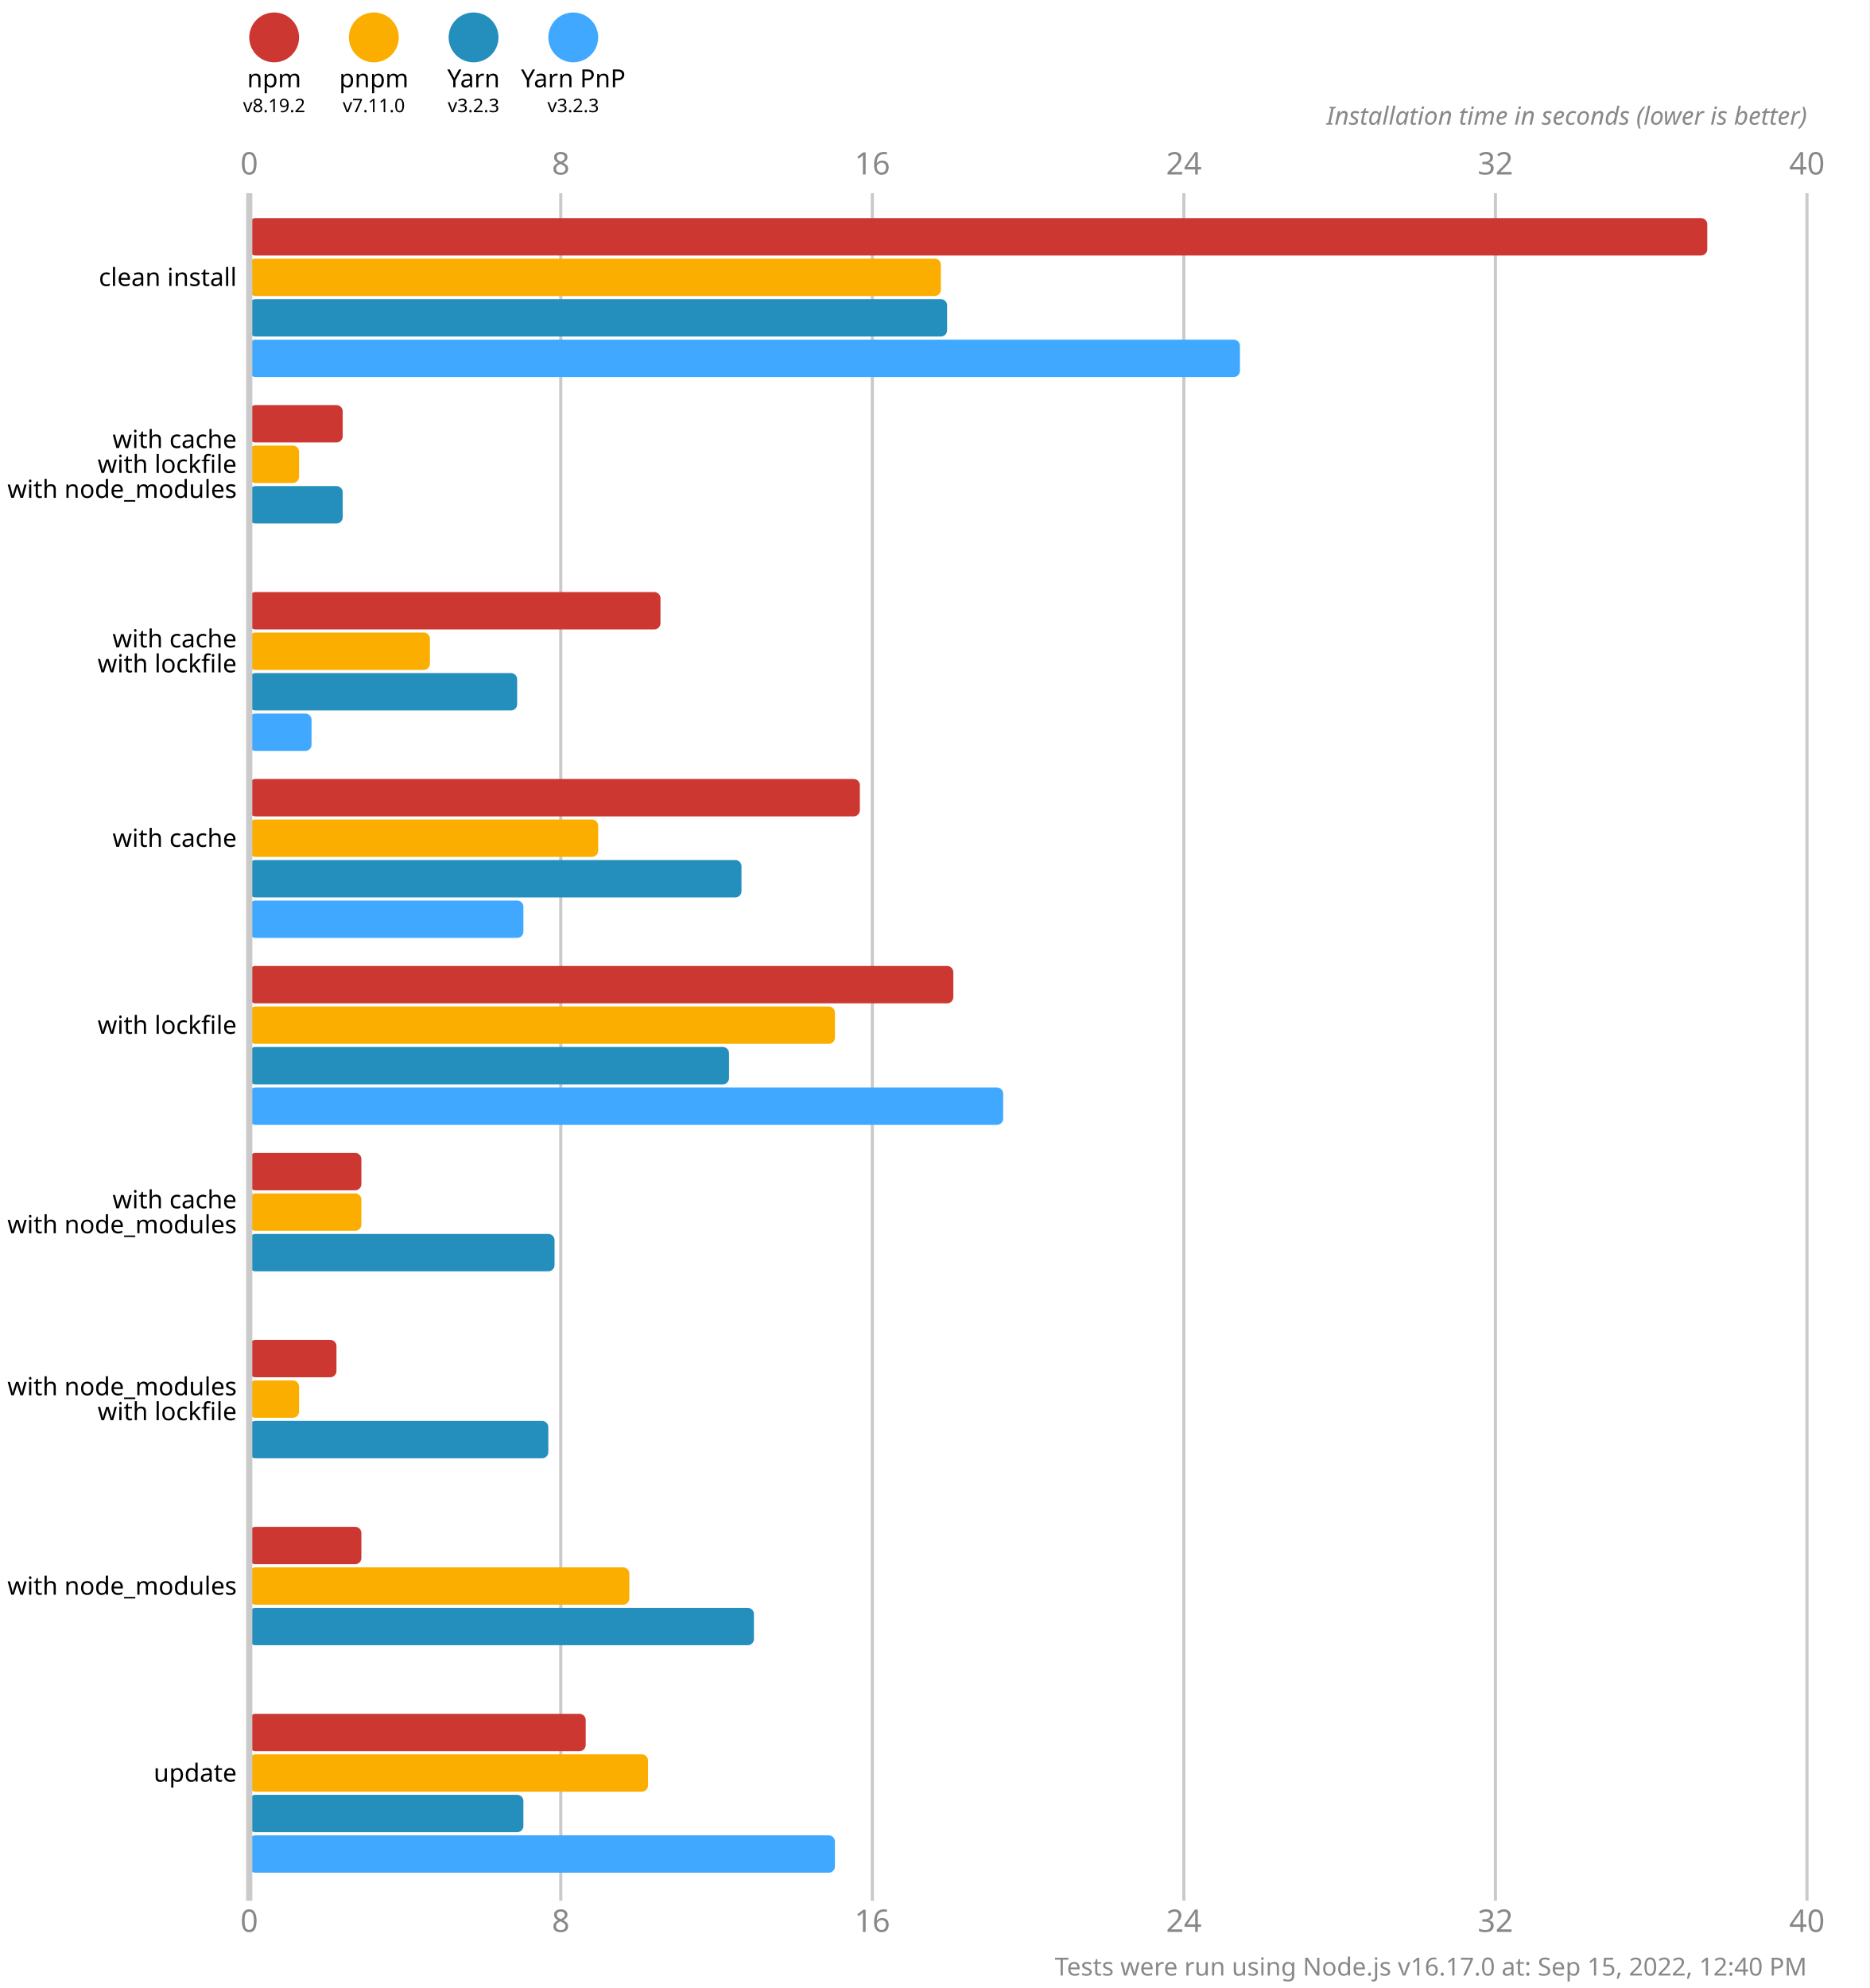
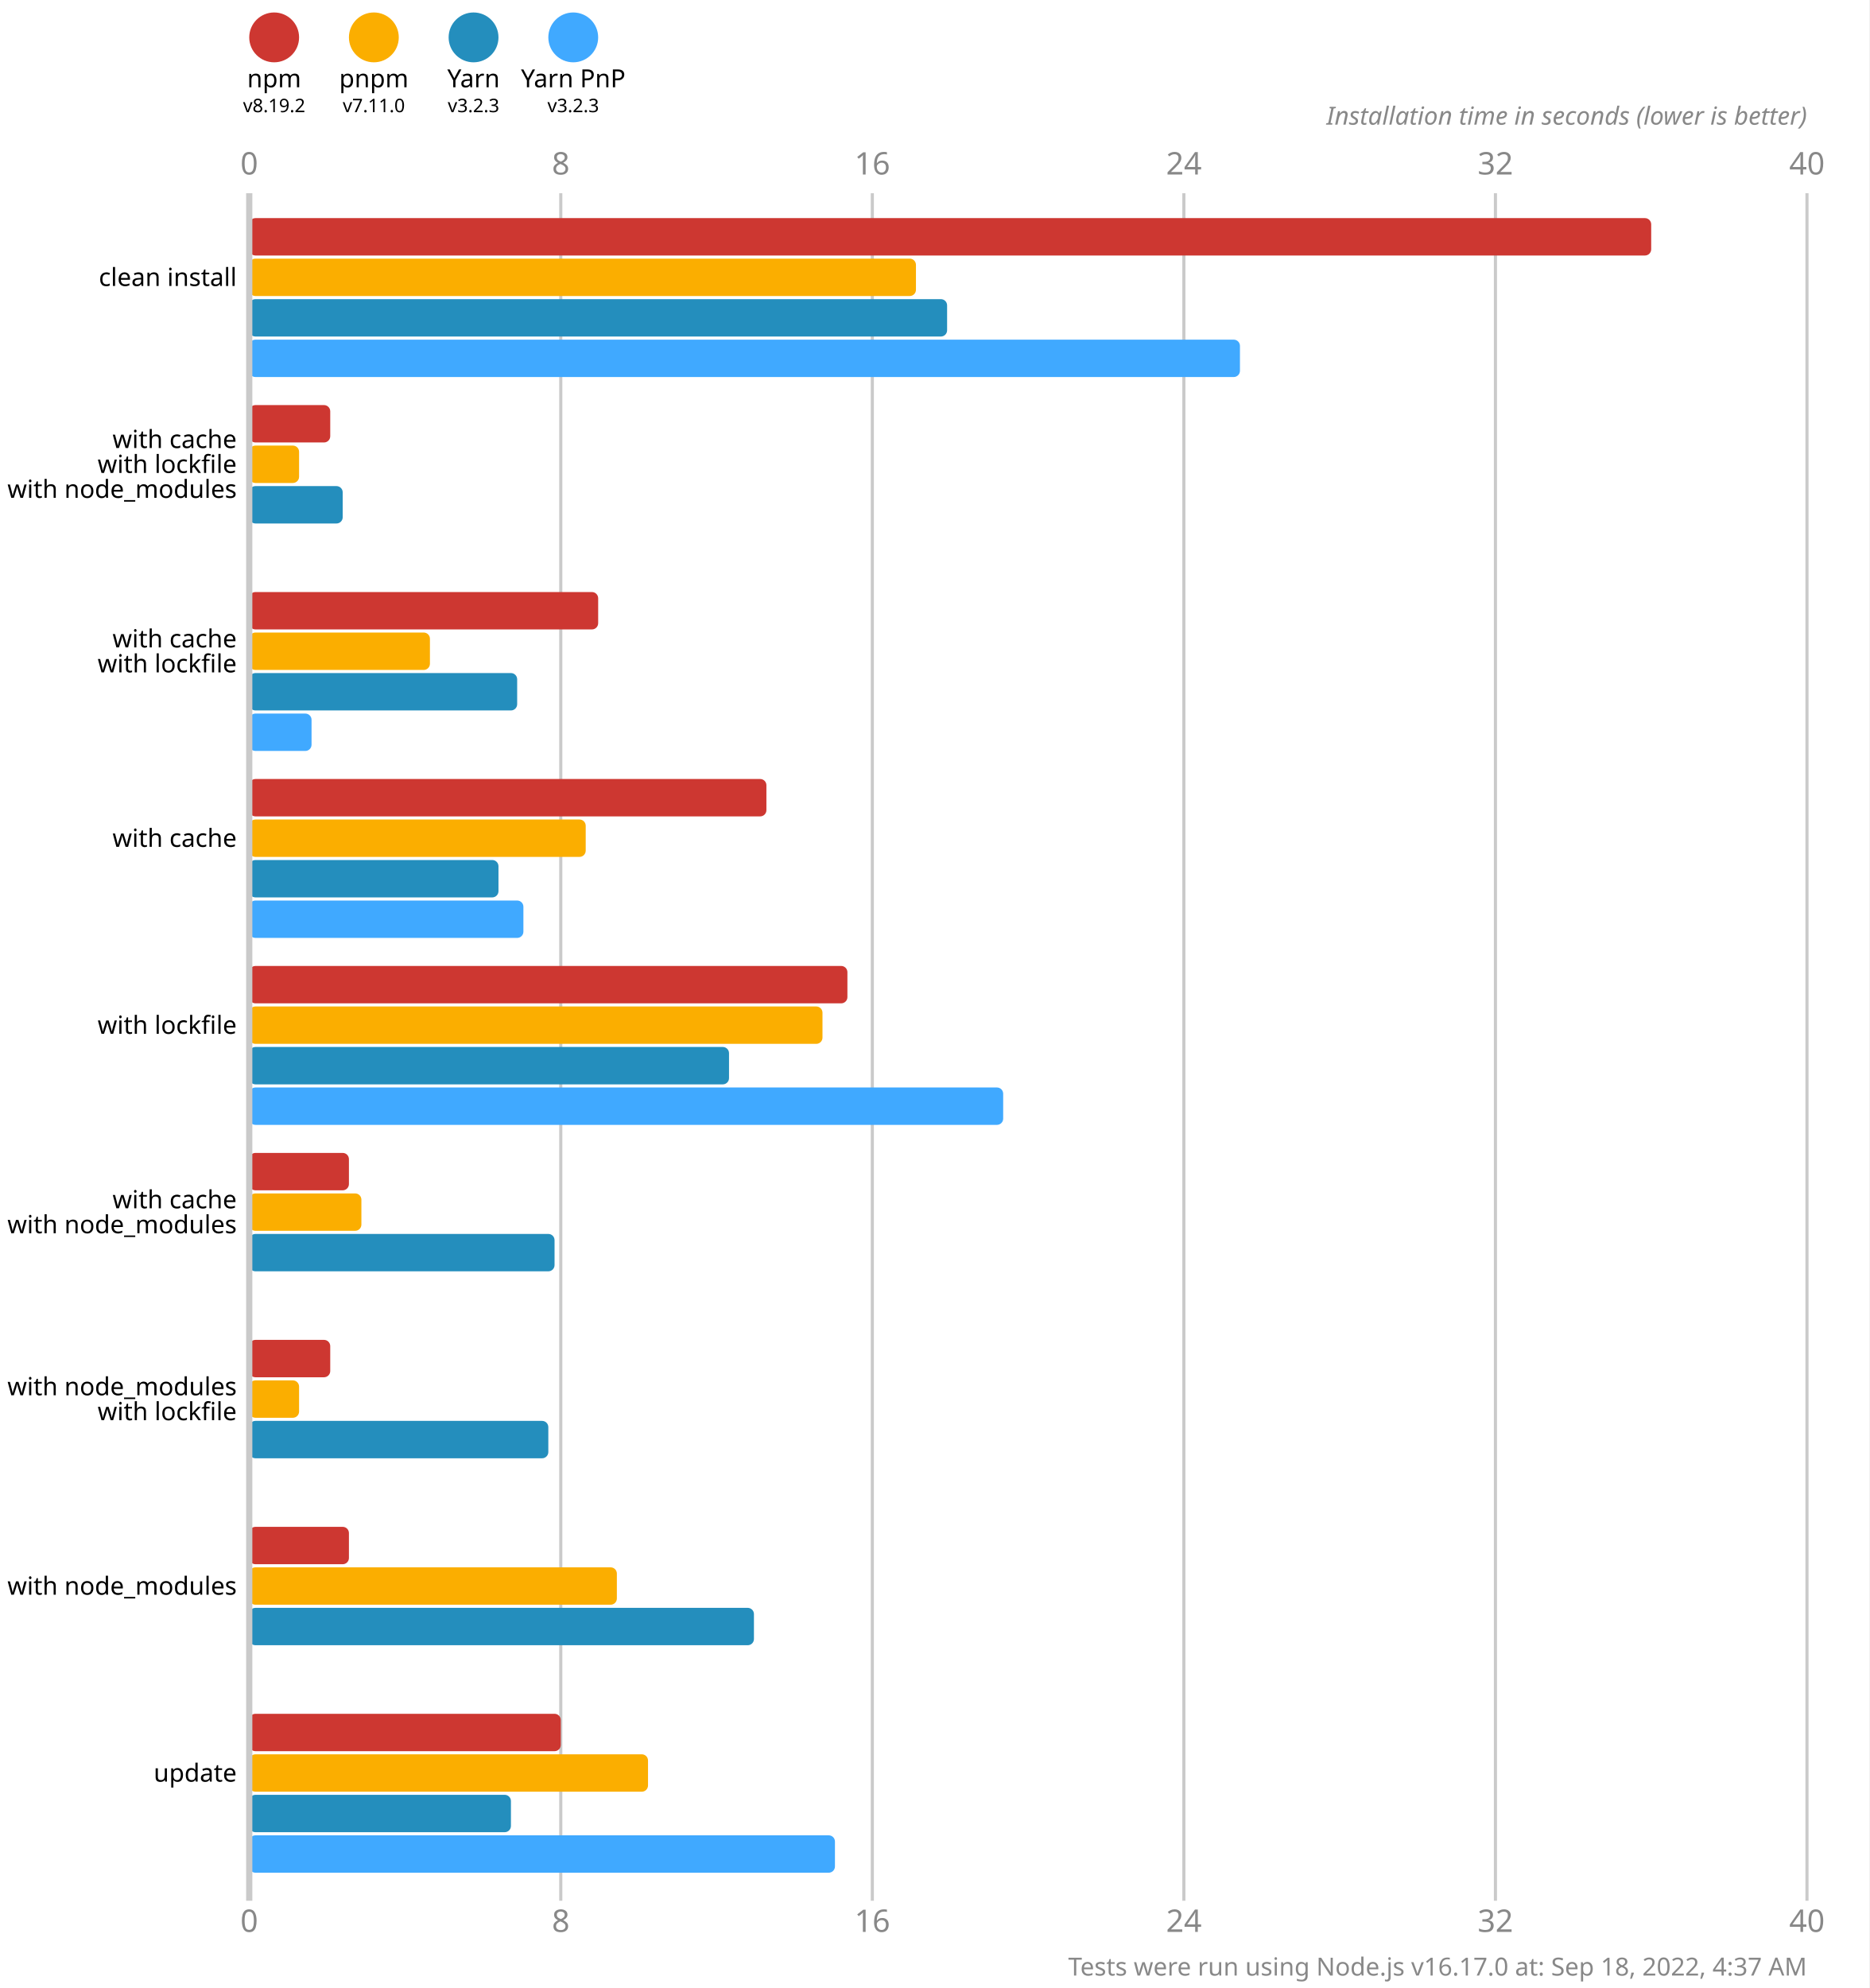
<svg xmlns="http://www.w3.org/2000/svg" version="1.1" viewBox="0 0 300 319">
  <style>
    .font { font-family: sans-serif; }
    .s3 { font-size: 3px; }
    .s4 { font-size: 4px; }
    .s5 { font-size: 5px; }
    .line { stroke: #cacaca; }
    .width { stroke-width: 0.5; }
    .text { fill: #888; }
  </style>
  <rect x="0" y="0" width="300" height="319" fill="#fff" />
  <circle cx="44" cy="6" r="4" fill="#cd3731" />
  <text x="44" y="14" class="font s4" text-anchor="middle">npm</text>
  <text x="44" y="18" class="font s3" text-anchor="middle">v8.19.2</text>
  <circle cx="60" cy="6" r="4" fill="#fbae00" />
  <text x="60" y="14" class="font s4" text-anchor="middle">pnpm</text>
  <text x="60" y="18" class="font s3" text-anchor="middle">v7.11.0</text>
  <circle cx="76" cy="6" r="4" fill="#248ebd" />
  <text x="76" y="14" class="font s4" text-anchor="middle">Yarn</text>
  <text x="76" y="18" class="font s3" text-anchor="middle">v3.2.3</text>
  <circle cx="92" cy="6" r="4" fill="#40a9ff" />
  <text x="92" y="14" class="font s4" text-anchor="middle">Yarn PnP</text>
  <text x="92" y="18" class="font s3" text-anchor="middle">v3.2.3</text>
  <text x="40" y="28" class="font s5 text" text-anchor="middle">0</text>
  <text x="40" y="310" class="font s5 text" text-anchor="middle">0</text>
  <line x1="90" y1="31" x2="90" y2="305" class="line width" />
  <text x="90" y="28" class="font s5 text" text-anchor="middle">8</text>
  <text x="90" y="310" class="font s5 text" text-anchor="middle">8</text>
  <line x1="140" y1="31" x2="140" y2="305" class="line width" />
  <text x="140" y="28" class="font s5 text" text-anchor="middle">16</text>
  <text x="140" y="310" class="font s5 text" text-anchor="middle">16</text>
  <line x1="190" y1="31" x2="190" y2="305" class="line width" />
  <text x="190" y="28" class="font s5 text" text-anchor="middle">24</text>
  <text x="190" y="310" class="font s5 text" text-anchor="middle">24</text>
  <line x1="240" y1="31" x2="240" y2="305" class="line width" />
  <text x="240" y="28" class="font s5 text" text-anchor="middle">32</text>
  <text x="240" y="310" class="font s5 text" text-anchor="middle">32</text>
  <line x1="290" y1="31" x2="290" y2="305" class="line width" />
  <text x="290" y="28" class="font s5 text" text-anchor="middle">40</text>
  <text x="290" y="310" class="font s5 text" text-anchor="middle">40</text>
  <text x="290" y="20" class="font s4 text" font-style="italic" text-anchor="end">Installation time in seconds (lower is better)</text>
-   <rect x="40" y="35" width="234" height="6" fill="#cd3731" rx="1" ry="1" />
-   <rect x="40" y="41.5" width="111" height="6" fill="#fbae00" rx="1" ry="1" />
+   <rect x="40" y="35" width="225" height="6" fill="#cd3731" rx="1" ry="1" />
+   <rect x="40" y="41.5" width="107" height="6" fill="#fbae00" rx="1" ry="1" />
  <rect x="40" y="48" width="112" height="6" fill="#248ebd" rx="1" ry="1" />
  <rect x="40" y="54.5" width="159" height="6" fill="#40a9ff" rx="1" ry="1" />
-   <rect x="40" y="65" width="15" height="6" fill="#cd3731" rx="1" ry="1" />
+   <rect x="40" y="65" width="13" height="6" fill="#cd3731" rx="1" ry="1" />
  <rect x="40" y="71.5" width="8" height="6" fill="#fbae00" rx="1" ry="1" />
  <rect x="40" y="78" width="15" height="6" fill="#248ebd" rx="1" ry="1" />
  <rect x="40" y="84.5" width="0" height="6" fill="#40a9ff" rx="1" ry="1" />
-   <rect x="40" y="95" width="66" height="6" fill="#cd3731" rx="1" ry="1" />
+   <rect x="40" y="95" width="56" height="6" fill="#cd3731" rx="1" ry="1" />
  <rect x="40" y="101.5" width="29" height="6" fill="#fbae00" rx="1" ry="1" />
  <rect x="40" y="108" width="43" height="6" fill="#248ebd" rx="1" ry="1" />
  <rect x="40" y="114.5" width="10" height="6" fill="#40a9ff" rx="1" ry="1" />
-   <rect x="40" y="125" width="98" height="6" fill="#cd3731" rx="1" ry="1" />
-   <rect x="40" y="131.5" width="56" height="6" fill="#fbae00" rx="1" ry="1" />
-   <rect x="40" y="138" width="79" height="6" fill="#248ebd" rx="1" ry="1" />
+   <rect x="40" y="125" width="83" height="6" fill="#cd3731" rx="1" ry="1" />
+   <rect x="40" y="131.5" width="54" height="6" fill="#fbae00" rx="1" ry="1" />
+   <rect x="40" y="138" width="40" height="6" fill="#248ebd" rx="1" ry="1" />
  <rect x="40" y="144.5" width="44" height="6" fill="#40a9ff" rx="1" ry="1" />
-   <rect x="40" y="155" width="113" height="6" fill="#cd3731" rx="1" ry="1" />
-   <rect x="40" y="161.5" width="94" height="6" fill="#fbae00" rx="1" ry="1" />
+   <rect x="40" y="155" width="96" height="6" fill="#cd3731" rx="1" ry="1" />
+   <rect x="40" y="161.5" width="92" height="6" fill="#fbae00" rx="1" ry="1" />
  <rect x="40" y="168" width="77" height="6" fill="#248ebd" rx="1" ry="1" />
  <rect x="40" y="174.5" width="121" height="6" fill="#40a9ff" rx="1" ry="1" />
-   <rect x="40" y="185" width="18" height="6" fill="#cd3731" rx="1" ry="1" />
+   <rect x="40" y="185" width="16" height="6" fill="#cd3731" rx="1" ry="1" />
  <rect x="40" y="191.5" width="18" height="6" fill="#fbae00" rx="1" ry="1" />
  <rect x="40" y="198" width="49" height="6" fill="#248ebd" rx="1" ry="1" />
  <rect x="40" y="204.5" width="0" height="6" fill="#40a9ff" rx="1" ry="1" />
-   <rect x="40" y="215" width="14" height="6" fill="#cd3731" rx="1" ry="1" />
+   <rect x="40" y="215" width="13" height="6" fill="#cd3731" rx="1" ry="1" />
  <rect x="40" y="221.5" width="8" height="6" fill="#fbae00" rx="1" ry="1" />
  <rect x="40" y="228" width="48" height="6" fill="#248ebd" rx="1" ry="1" />
  <rect x="40" y="234.5" width="0" height="6" fill="#40a9ff" rx="1" ry="1" />
-   <rect x="40" y="245" width="18" height="6" fill="#cd3731" rx="1" ry="1" />
-   <rect x="40" y="251.5" width="61" height="6" fill="#fbae00" rx="1" ry="1" />
+   <rect x="40" y="245" width="16" height="6" fill="#cd3731" rx="1" ry="1" />
+   <rect x="40" y="251.5" width="59" height="6" fill="#fbae00" rx="1" ry="1" />
  <rect x="40" y="258" width="81" height="6" fill="#248ebd" rx="1" ry="1" />
  <rect x="40" y="264.5" width="0" height="6" fill="#40a9ff" rx="1" ry="1" />
-   <rect x="40" y="275" width="54" height="6" fill="#cd3731" rx="1" ry="1" />
+   <rect x="40" y="275" width="50" height="6" fill="#cd3731" rx="1" ry="1" />
  <rect x="40" y="281.5" width="64" height="6" fill="#fbae00" rx="1" ry="1" />
-   <rect x="40" y="288" width="44" height="6" fill="#248ebd" rx="1" ry="1" />
+   <rect x="40" y="288" width="42" height="6" fill="#248ebd" rx="1" ry="1" />
  <rect x="40" y="294.5" width="94" height="6" fill="#40a9ff" rx="1" ry="1" />
  <line x1="40" y1="31" x2="40" y2="305" class="line" />
  <text x="38" y="44.5" class="font s4" dominant-baseline="middle" text-anchor="end">clean install</text>
  <text x="38" y="70.5" class="font s4" dominant-baseline="middle" text-anchor="end">with cache</text>
  <text x="38" y="74.5" class="font s4" dominant-baseline="middle" text-anchor="end">with lockfile</text>
  <text x="38" y="78.5" class="font s4" dominant-baseline="middle" text-anchor="end">with node_modules</text>
  <text x="38" y="102.5" class="font s4" dominant-baseline="middle" text-anchor="end">with cache</text>
  <text x="38" y="106.5" class="font s4" dominant-baseline="middle" text-anchor="end">with lockfile</text>
  <text x="38" y="134.5" class="font s4" dominant-baseline="middle" text-anchor="end">with cache</text>
  <text x="38" y="164.5" class="font s4" dominant-baseline="middle" text-anchor="end">with lockfile</text>
  <text x="38" y="192.5" class="font s4" dominant-baseline="middle" text-anchor="end">with cache</text>
  <text x="38" y="196.5" class="font s4" dominant-baseline="middle" text-anchor="end">with node_modules</text>
  <text x="38" y="222.5" class="font s4" dominant-baseline="middle" text-anchor="end">with node_modules</text>
  <text x="38" y="226.5" class="font s4" dominant-baseline="middle" text-anchor="end">with lockfile</text>
  <text x="38" y="254.5" class="font s4" dominant-baseline="middle" text-anchor="end">with node_modules</text>
  <text x="38" y="284.5" class="font s4" dominant-baseline="middle" text-anchor="end">update</text>
-   <text x="290" y="317" class="font s4 text" text-anchor="end">Tests were run using Node.js v16.17.0 at: Sep 15, 2022, 12:40 PM</text>
+   <text x="290" y="317" class="font s4 text" text-anchor="end">Tests were run using Node.js v16.17.0 at: Sep 18, 2022, 4:37 AM</text>
</svg>
